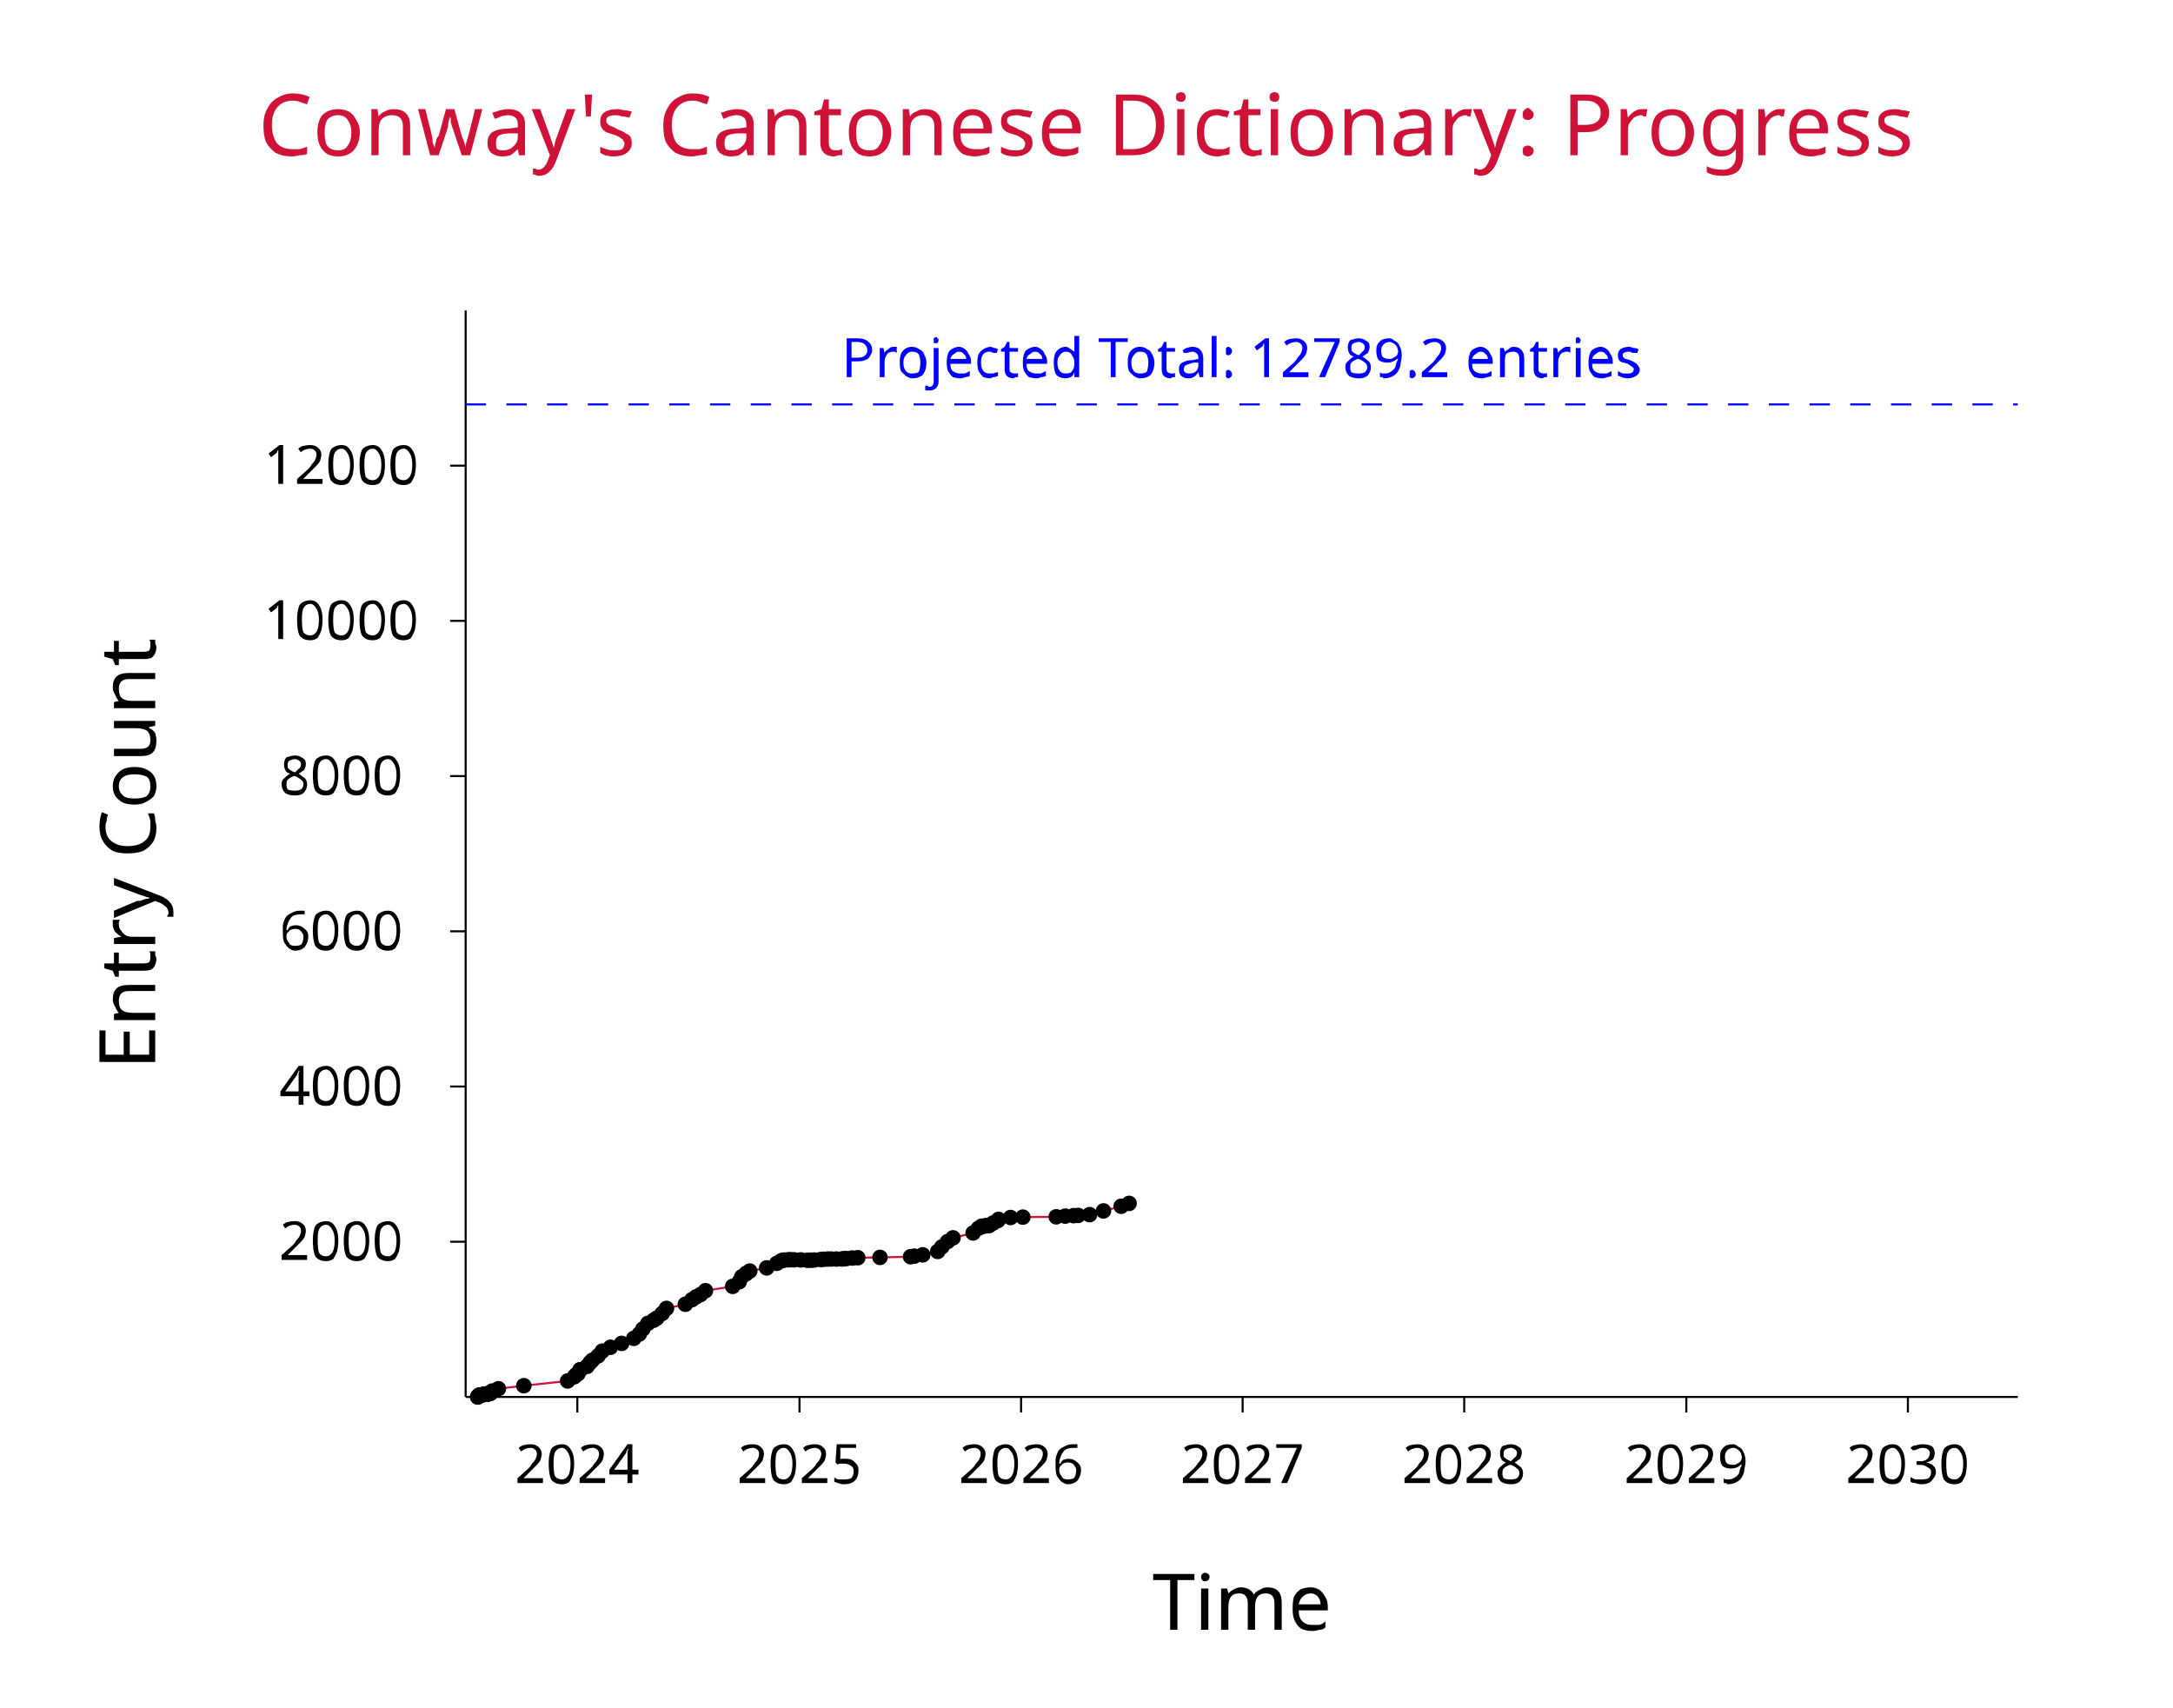
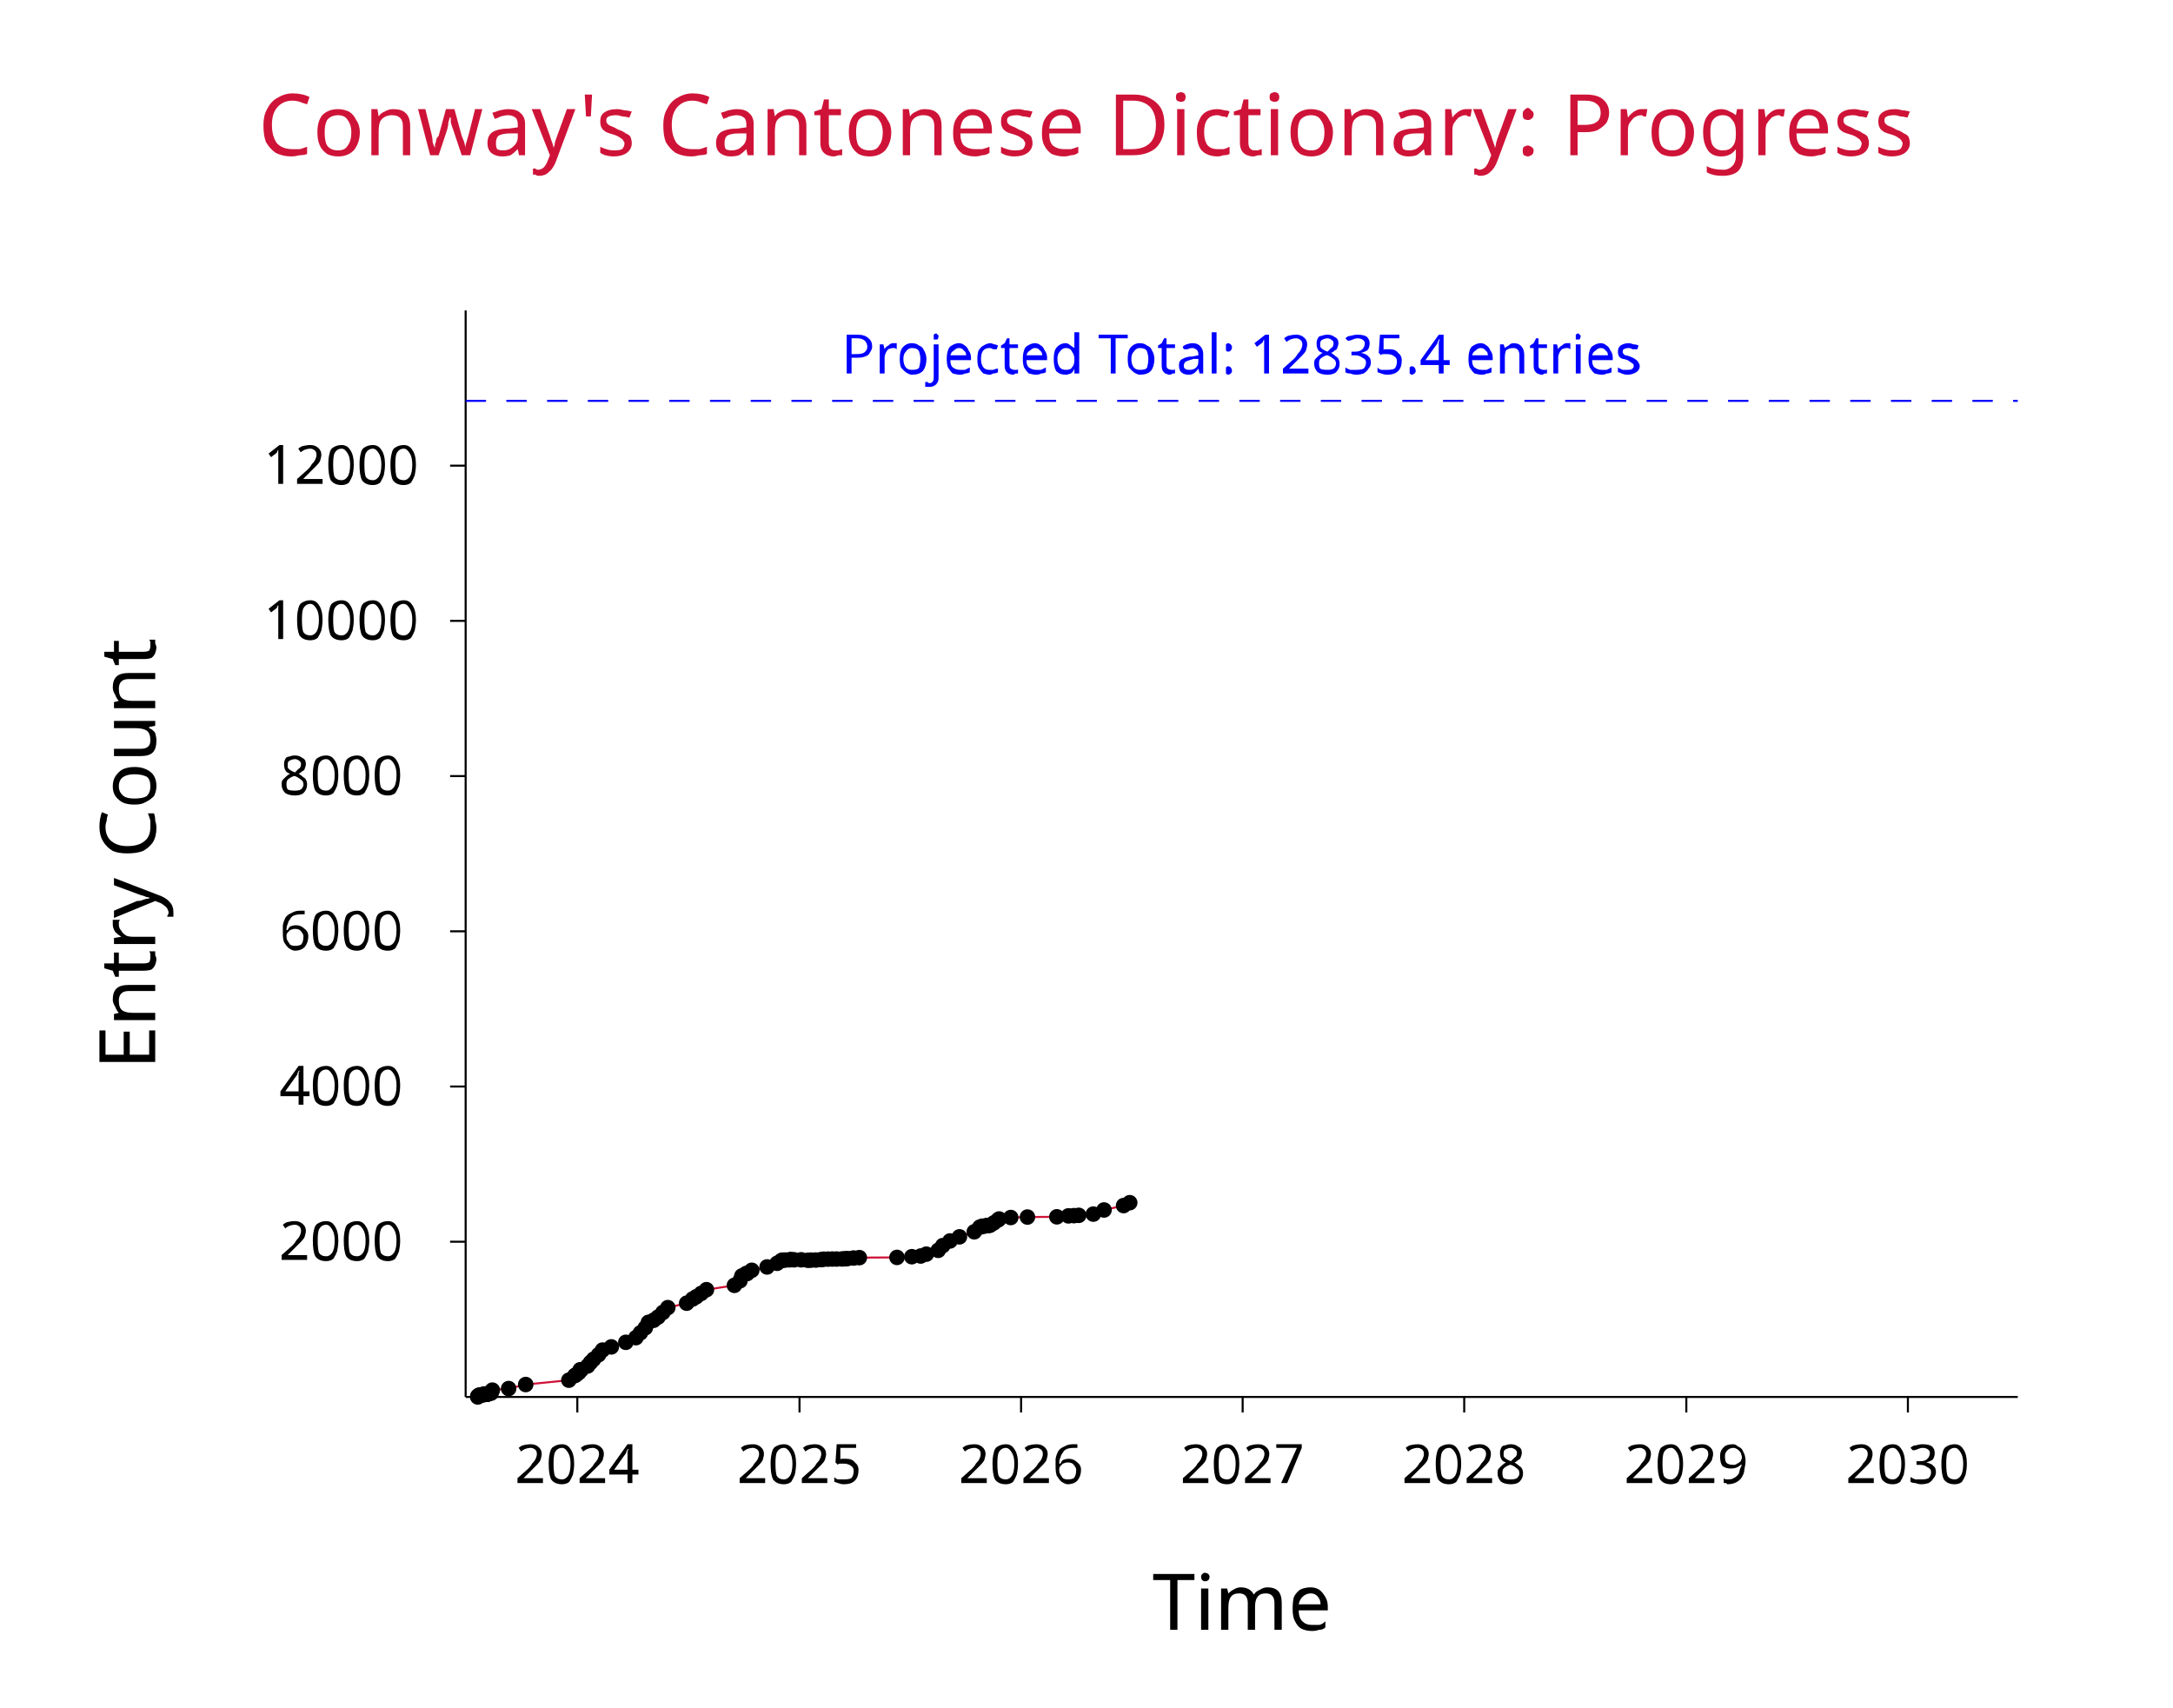
<svg xmlns="http://www.w3.org/2000/svg" viewBox="-6 -4 28 22" width="960px">
  <style>
circle:hover {fill: #cf1338}
circle {fill: black}
line, polyline {stroke: black; stroke-width: 0.104%}polyline {stroke: #cf1338}line.projected {stroke: blue; stroke-dasharray: 1.042%}
polyline {fill: none}text {font-family: sans-serif; font-size: 1px; text-anchor: middle}
text.projected {fill: blue; font-size: 0.7px}
text.tick {font-size: 0.7px}
text.title {fill: #cf1338; font-size: 1.1px}
</style>
  <text class="title" x="8" y="-2">Conway's Cantonese Dictionary: Progress</text>
  <line x1="0" y1="14" x2="20" y2="14" />
  <text x="10" y="14" dy="3em">Time</text>
  <line x1="1.439" y1="14" x2="1.439" y2="14.2" />
  <text class="tick" x="1.439" y="14.2" dy="1.3em">2024</text>
  <line x1="4.302" y1="14" x2="4.302" y2="14.2" />
  <text class="tick" x="4.302" y="14.2" dy="1.3em">2025</text>
  <line x1="7.157" y1="14" x2="7.157" y2="14.2" />
  <text class="tick" x="7.157" y="14.2" dy="1.3em">2026</text>
  <line x1="10.012" y1="14" x2="10.012" y2="14.2" />
  <text class="tick" x="10.012" y="14.2" dy="1.3em">2027</text>
  <line x1="12.867" y1="14" x2="12.867" y2="14.2" />
  <text class="tick" x="12.867" y="14.2" dy="1.3em">2028</text>
  <line x1="15.729" y1="14" x2="15.729" y2="14.2" />
  <text class="tick" x="15.729" y="14.2" dy="1.3em">2029</text>
  <line x1="18.584" y1="14" x2="18.584" y2="14.2" />
  <text class="tick" x="18.584" y="14.2" dy="1.3em">2030</text>
  <line x1="0" y1="14" x2="0" y2="0" />
  <text x="0" y="7" dy="-4em" transform="rotate(-90 0 7)">Entry Count</text>
  <line x1="0" y1="12" x2="-0.2" y2="12" />
  <text class="tick" x="-0.2" y="12" dx="-2em" dy="0.33em">2000</text>
  <line x1="0" y1="10" x2="-0.2" y2="10" />
  <text class="tick" x="-0.2" y="10" dx="-2em" dy="0.33em">4000</text>
  <line x1="0" y1="8" x2="-0.2" y2="8" />
  <text class="tick" x="-0.2" y="8" dx="-2em" dy="0.33em">6000</text>
  <line x1="0" y1="6" x2="-0.2" y2="6" />
  <text class="tick" x="-0.2" y="6" dx="-2em" dy="0.33em">8000</text>
  <line x1="0" y1="4" x2="-0.2" y2="4" />
  <text class="tick" x="-0.2" y="4" dx="-2em" dy="0.33em">10000</text>
  <line x1="0" y1="2" x2="-0.2" y2="2" />
  <text class="tick" x="-0.2" y="2" dx="-2em" dy="0.33em">12000</text>
-   <line class="projected" x1="0" y1="1.211" x2="20" y2="1.211" />
-   <text class="projected" x="10" y="1.211" dy="-0.5em">Projected Total: 12789.2 entries</text>
-   <polyline points="8.549,11.506 8.447,11.543 8.219,11.603 8.04,11.651 7.892,11.661 7.834,11.664 7.726,11.67 7.61,11.679 7.18,11.683 7.022,11.688 6.867,11.712 6.857,11.728 6.797,11.759 6.748,11.79 6.739,11.79 6.711,11.79 6.679,11.8 6.648,11.8 6.609,11.826 6.539,11.887 6.28,11.95 6.21,11.998 6.136,12.067 6.083,12.125 5.89,12.169 5.78,12.186 5.733,12.193 5.339,12.202 5.053,12.206 4.982,12.21 4.904,12.217 4.873,12.22 4.849,12.222 4.777,12.223 4.71,12.223 4.667,12.223 4.614,12.226 4.576,12.229 4.49,12.236 4.449,12.238 4.404,12.239 4.318,12.234 4.231,12.233 4.185,12.232 4.154,12.233 4.106,12.236 4.082,12.24 4.066,12.247 4.01,12.278 3.879,12.337 3.661,12.378 3.615,12.41 3.614,12.41 3.558,12.452 3.525,12.516 3.441,12.575 3.09,12.631 3.026,12.681 2.972,12.709 2.917,12.746 2.831,12.806 2.588,12.859 2.533,12.924 2.464,12.984 2.422,13.012 2.347,13.053 2.284,13.124 2.237,13.19 2.167,13.245 2.01,13.31 1.866,13.36 1.76,13.41 1.706,13.471 1.634,13.526 1.603,13.558 1.564,13.606 1.478,13.65 1.474,13.65 1.446,13.703 1.424,13.713 1.4,13.74 1.314,13.794 0.75,13.855 0.422,13.894 0.342,13.924 0.32,13.955 0.286,13.962 0.282,13.962 0.281,13.962 0.281,13.962 0.28,13.962 0.279,13.962 0.274,13.962 0.273,13.962 0.265,13.962 0.258,13.962 0.235,13.962 0.22,13.974 0.177,13.974 0.163,13.986 0.156,14 0.156,14" />
-   <circle cx="8.549" cy="11.506" r="0.1" />
-   <circle cx="8.447" cy="11.543" r="0.1" />
-   <circle cx="8.219" cy="11.603" r="0.1" />
-   <circle cx="8.04" cy="11.651" r="0.1" />
-   <circle cx="7.892" cy="11.661" r="0.1" />
-   <circle cx="7.834" cy="11.664" r="0.1" />
-   <circle cx="7.726" cy="11.67" r="0.1" />
-   <circle cx="7.61" cy="11.679" r="0.1" />
-   <circle cx="7.18" cy="11.683" r="0.1" />
-   <circle cx="7.022" cy="11.688" r="0.1" />
-   <circle cx="6.867" cy="11.712" r="0.1" />
-   <circle cx="6.857" cy="11.728" r="0.1" />
-   <circle cx="6.797" cy="11.759" r="0.1" />
-   <circle cx="6.748" cy="11.79" r="0.1" />
-   <circle cx="6.739" cy="11.79" r="0.1" />
-   <circle cx="6.711" cy="11.79" r="0.1" />
-   <circle cx="6.679" cy="11.8" r="0.1" />
-   <circle cx="6.648" cy="11.8" r="0.1" />
-   <circle cx="6.609" cy="11.826" r="0.1" />
-   <circle cx="6.539" cy="11.887" r="0.1" />
-   <circle cx="6.28" cy="11.95" r="0.1" />
-   <circle cx="6.21" cy="11.998" r="0.1" />
-   <circle cx="6.136" cy="12.067" r="0.1" />
-   <circle cx="6.083" cy="12.125" r="0.1" />
-   <circle cx="5.89" cy="12.169" r="0.1" />
-   <circle cx="5.78" cy="12.186" r="0.1" />
-   <circle cx="5.733" cy="12.193" r="0.1" />
-   <circle cx="5.339" cy="12.202" r="0.1" />
-   <circle cx="5.053" cy="12.206" r="0.1" />
-   <circle cx="4.982" cy="12.21" r="0.1" />
-   <circle cx="4.904" cy="12.217" r="0.1" />
-   <circle cx="4.873" cy="12.22" r="0.1" />
-   <circle cx="4.849" cy="12.222" r="0.1" />
-   <circle cx="4.777" cy="12.223" r="0.1" />
-   <circle cx="4.71" cy="12.223" r="0.1" />
-   <circle cx="4.667" cy="12.223" r="0.1" />
-   <circle cx="4.614" cy="12.226" r="0.1" />
-   <circle cx="4.576" cy="12.229" r="0.1" />
-   <circle cx="4.49" cy="12.236" r="0.1" />
-   <circle cx="4.449" cy="12.238" r="0.1" />
-   <circle cx="4.404" cy="12.239" r="0.1" />
-   <circle cx="4.318" cy="12.234" r="0.1" />
-   <circle cx="4.231" cy="12.233" r="0.1" />
-   <circle cx="4.185" cy="12.232" r="0.1" />
-   <circle cx="4.154" cy="12.233" r="0.1" />
-   <circle cx="4.106" cy="12.236" r="0.1" />
-   <circle cx="4.082" cy="12.24" r="0.1" />
-   <circle cx="4.066" cy="12.247" r="0.1" />
-   <circle cx="4.01" cy="12.278" r="0.1" />
-   <circle cx="3.879" cy="12.337" r="0.1" />
-   <circle cx="3.661" cy="12.378" r="0.1" />
-   <circle cx="3.615" cy="12.41" r="0.1" />
+   <line class="projected" x1="0" y1="1.165" x2="20" y2="1.165" />
+   <text class="projected" x="10" y="1.165" dy="-0.5em">Projected Total: 12835.4 entries</text>
+   <polyline points="8.557,11.497 8.478,11.534 8.226,11.591 8.088,11.644 7.9,11.66 7.838,11.664 7.767,11.667 7.618,11.679 7.239,11.682 7.024,11.688 6.874,11.707 6.859,11.72 6.805,11.758 6.758,11.787 6.74,11.79 6.718,11.79 6.68,11.8 6.656,11.8 6.625,11.812 6.554,11.872 6.363,11.937 6.241,11.99 6.148,12.05 6.089,12.111 5.936,12.16 5.864,12.184 5.749,12.193 5.558,12.202 5.073,12.205 4.998,12.21 4.92,12.217 4.886,12.22 4.85,12.222 4.779,12.223 4.724,12.223 4.67,12.224 4.615,12.225 4.581,12.23 4.512,12.236 4.451,12.237 4.411,12.239 4.324,12.233 4.232,12.233 4.192,12.23 4.176,12.233 4.122,12.236 4.083,12.237 4.067,12.244 4.013,12.278 3.884,12.325 3.687,12.368 3.627,12.41 3.614,12.41 3.559,12.441 3.535,12.503 3.463,12.562 3.103,12.618 3.035,12.666 2.972,12.709 2.925,12.738 2.848,12.792 2.605,12.849 2.542,12.911 2.479,12.971 2.422,13.012 2.355,13.039 2.315,13.109 2.252,13.174 2.194,13.236 2.064,13.296 1.877,13.355 1.764,13.396 1.713,13.456 1.649,13.514 1.61,13.555 1.572,13.601 1.491,13.65 1.476,13.65 1.459,13.686 1.425,13.713 1.406,13.725 1.33,13.784 0.774,13.84 0.554,13.892 0.344,13.912 0.328,13.951 0.287,13.961 0.282,13.962 0.281,13.962 0.281,13.962 0.28,13.962 0.28,13.962 0.274,13.962 0.274,13.962 0.266,13.962 0.258,13.962 0.235,13.962 0.225,13.974 0.18,13.974 0.164,13.985 0.157,13.99 0.156,14" />
+   <circle cx="8.557" cy="11.497" r="0.1" />
+   <circle cx="8.478" cy="11.534" r="0.1" />
+   <circle cx="8.226" cy="11.591" r="0.1" />
+   <circle cx="8.088" cy="11.644" r="0.1" />
+   <circle cx="7.9" cy="11.66" r="0.1" />
+   <circle cx="7.838" cy="11.664" r="0.1" />
+   <circle cx="7.767" cy="11.667" r="0.1" />
+   <circle cx="7.618" cy="11.679" r="0.1" />
+   <circle cx="7.239" cy="11.682" r="0.1" />
+   <circle cx="7.024" cy="11.688" r="0.1" />
+   <circle cx="6.874" cy="11.707" r="0.1" />
+   <circle cx="6.859" cy="11.72" r="0.1" />
+   <circle cx="6.805" cy="11.758" r="0.1" />
+   <circle cx="6.758" cy="11.787" r="0.1" />
+   <circle cx="6.74" cy="11.79" r="0.1" />
+   <circle cx="6.718" cy="11.79" r="0.1" />
+   <circle cx="6.68" cy="11.8" r="0.1" />
+   <circle cx="6.656" cy="11.8" r="0.1" />
+   <circle cx="6.625" cy="11.812" r="0.1" />
+   <circle cx="6.554" cy="11.872" r="0.1" />
+   <circle cx="6.363" cy="11.937" r="0.1" />
+   <circle cx="6.241" cy="11.99" r="0.1" />
+   <circle cx="6.148" cy="12.05" r="0.1" />
+   <circle cx="6.089" cy="12.111" r="0.1" />
+   <circle cx="5.936" cy="12.16" r="0.1" />
+   <circle cx="5.864" cy="12.184" r="0.1" />
+   <circle cx="5.749" cy="12.193" r="0.1" />
+   <circle cx="5.558" cy="12.202" r="0.1" />
+   <circle cx="5.073" cy="12.205" r="0.1" />
+   <circle cx="4.998" cy="12.21" r="0.1" />
+   <circle cx="4.92" cy="12.217" r="0.1" />
+   <circle cx="4.886" cy="12.22" r="0.1" />
+   <circle cx="4.85" cy="12.222" r="0.1" />
+   <circle cx="4.779" cy="12.223" r="0.1" />
+   <circle cx="4.724" cy="12.223" r="0.1" />
+   <circle cx="4.67" cy="12.224" r="0.1" />
+   <circle cx="4.615" cy="12.225" r="0.1" />
+   <circle cx="4.581" cy="12.23" r="0.1" />
+   <circle cx="4.512" cy="12.236" r="0.1" />
+   <circle cx="4.451" cy="12.237" r="0.1" />
+   <circle cx="4.411" cy="12.239" r="0.1" />
+   <circle cx="4.324" cy="12.233" r="0.1" />
+   <circle cx="4.232" cy="12.233" r="0.1" />
+   <circle cx="4.192" cy="12.23" r="0.1" />
+   <circle cx="4.176" cy="12.233" r="0.1" />
+   <circle cx="4.122" cy="12.236" r="0.1" />
+   <circle cx="4.083" cy="12.237" r="0.1" />
+   <circle cx="4.067" cy="12.244" r="0.1" />
+   <circle cx="4.013" cy="12.278" r="0.1" />
+   <circle cx="3.884" cy="12.325" r="0.1" />
+   <circle cx="3.687" cy="12.368" r="0.1" />
+   <circle cx="3.627" cy="12.41" r="0.1" />
  <circle cx="3.614" cy="12.41" r="0.1" />
-   <circle cx="3.558" cy="12.452" r="0.1" />
-   <circle cx="3.525" cy="12.516" r="0.1" />
-   <circle cx="3.441" cy="12.575" r="0.1" />
-   <circle cx="3.09" cy="12.631" r="0.1" />
-   <circle cx="3.026" cy="12.681" r="0.1" />
+   <circle cx="3.559" cy="12.441" r="0.1" />
+   <circle cx="3.535" cy="12.503" r="0.1" />
+   <circle cx="3.463" cy="12.562" r="0.1" />
+   <circle cx="3.103" cy="12.618" r="0.1" />
+   <circle cx="3.035" cy="12.666" r="0.1" />
  <circle cx="2.972" cy="12.709" r="0.1" />
-   <circle cx="2.917" cy="12.746" r="0.1" />
-   <circle cx="2.831" cy="12.806" r="0.1" />
-   <circle cx="2.588" cy="12.859" r="0.1" />
-   <circle cx="2.533" cy="12.924" r="0.1" />
-   <circle cx="2.464" cy="12.984" r="0.1" />
+   <circle cx="2.925" cy="12.738" r="0.1" />
+   <circle cx="2.848" cy="12.792" r="0.1" />
+   <circle cx="2.605" cy="12.849" r="0.1" />
+   <circle cx="2.542" cy="12.911" r="0.1" />
+   <circle cx="2.479" cy="12.971" r="0.1" />
  <circle cx="2.422" cy="13.012" r="0.1" />
-   <circle cx="2.347" cy="13.053" r="0.1" />
-   <circle cx="2.284" cy="13.124" r="0.1" />
-   <circle cx="2.237" cy="13.19" r="0.1" />
-   <circle cx="2.167" cy="13.245" r="0.1" />
-   <circle cx="2.01" cy="13.31" r="0.1" />
-   <circle cx="1.866" cy="13.36" r="0.1" />
-   <circle cx="1.76" cy="13.41" r="0.1" />
-   <circle cx="1.706" cy="13.471" r="0.1" />
-   <circle cx="1.634" cy="13.526" r="0.1" />
-   <circle cx="1.603" cy="13.558" r="0.1" />
-   <circle cx="1.564" cy="13.606" r="0.1" />
-   <circle cx="1.478" cy="13.65" r="0.1" />
-   <circle cx="1.474" cy="13.65" r="0.1" />
-   <circle cx="1.446" cy="13.703" r="0.1" />
-   <circle cx="1.424" cy="13.713" r="0.1" />
-   <circle cx="1.4" cy="13.74" r="0.1" />
-   <circle cx="1.314" cy="13.794" r="0.1" />
-   <circle cx="0.75" cy="13.855" r="0.1" />
-   <circle cx="0.422" cy="13.894" r="0.1" />
-   <circle cx="0.342" cy="13.924" r="0.1" />
-   <circle cx="0.32" cy="13.955" r="0.1" />
-   <circle cx="0.286" cy="13.962" r="0.1" />
+   <circle cx="2.355" cy="13.039" r="0.1" />
+   <circle cx="2.315" cy="13.109" r="0.1" />
+   <circle cx="2.252" cy="13.174" r="0.1" />
+   <circle cx="2.194" cy="13.236" r="0.1" />
+   <circle cx="2.064" cy="13.296" r="0.1" />
+   <circle cx="1.877" cy="13.355" r="0.1" />
+   <circle cx="1.764" cy="13.396" r="0.1" />
+   <circle cx="1.713" cy="13.456" r="0.1" />
+   <circle cx="1.649" cy="13.514" r="0.1" />
+   <circle cx="1.61" cy="13.555" r="0.1" />
+   <circle cx="1.572" cy="13.601" r="0.1" />
+   <circle cx="1.491" cy="13.65" r="0.1" />
+   <circle cx="1.476" cy="13.65" r="0.1" />
+   <circle cx="1.459" cy="13.686" r="0.1" />
+   <circle cx="1.425" cy="13.713" r="0.1" />
+   <circle cx="1.406" cy="13.725" r="0.1" />
+   <circle cx="1.33" cy="13.784" r="0.1" />
+   <circle cx="0.774" cy="13.84" r="0.1" />
+   <circle cx="0.554" cy="13.892" r="0.1" />
+   <circle cx="0.344" cy="13.912" r="0.1" />
+   <circle cx="0.328" cy="13.951" r="0.1" />
+   <circle cx="0.287" cy="13.961" r="0.1" />
  <circle cx="0.282" cy="13.962" r="0.1" />
  <circle cx="0.281" cy="13.962" r="0.1" />
  <circle cx="0.281" cy="13.962" r="0.1" />
  <circle cx="0.28" cy="13.962" r="0.1" />
-   <circle cx="0.279" cy="13.962" r="0.1" />
+   <circle cx="0.28" cy="13.962" r="0.1" />
  <circle cx="0.274" cy="13.962" r="0.1" />
-   <circle cx="0.273" cy="13.962" r="0.1" />
-   <circle cx="0.265" cy="13.962" r="0.1" />
+   <circle cx="0.274" cy="13.962" r="0.1" />
+   <circle cx="0.266" cy="13.962" r="0.1" />
  <circle cx="0.258" cy="13.962" r="0.1" />
  <circle cx="0.235" cy="13.962" r="0.1" />
-   <circle cx="0.22" cy="13.974" r="0.1" />
-   <circle cx="0.177" cy="13.974" r="0.1" />
-   <circle cx="0.163" cy="13.986" r="0.1" />
-   <circle cx="0.156" cy="14" r="0.1" />
+   <circle cx="0.225" cy="13.974" r="0.1" />
+   <circle cx="0.18" cy="13.974" r="0.1" />
+   <circle cx="0.164" cy="13.985" r="0.1" />
+   <circle cx="0.157" cy="13.99" r="0.1" />
  <circle cx="0.156" cy="14" r="0.1" />
</svg>
